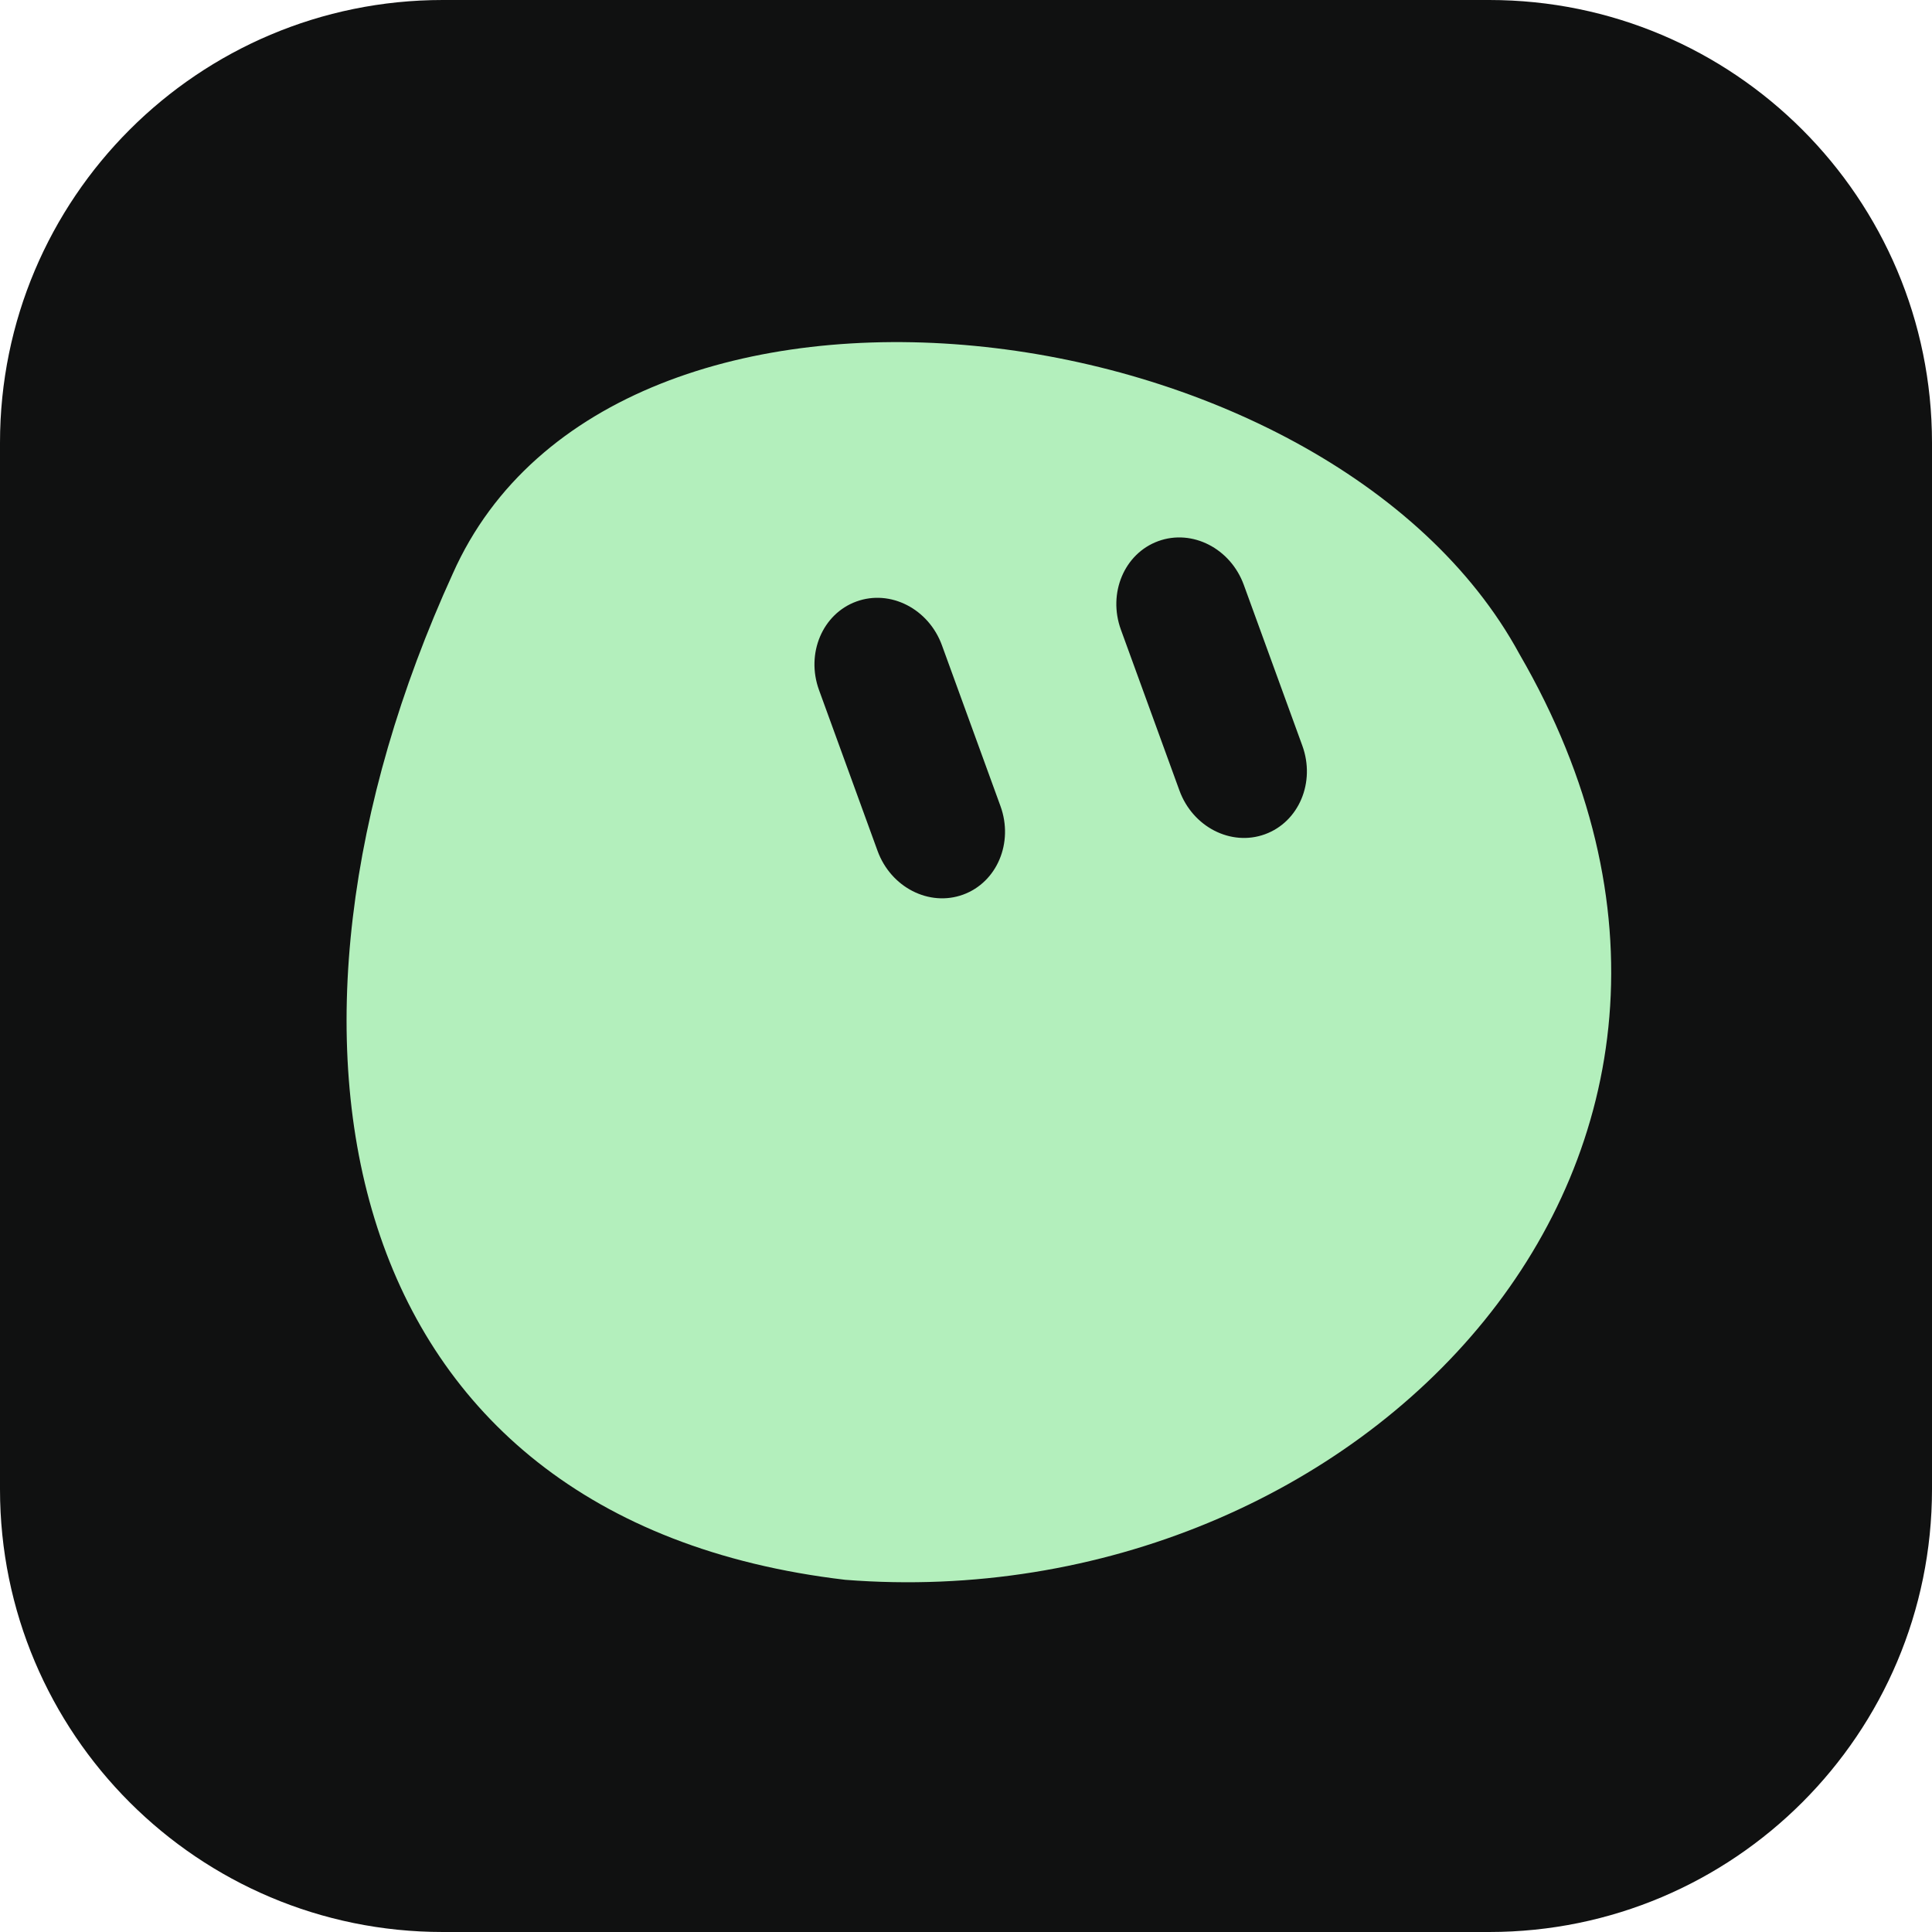
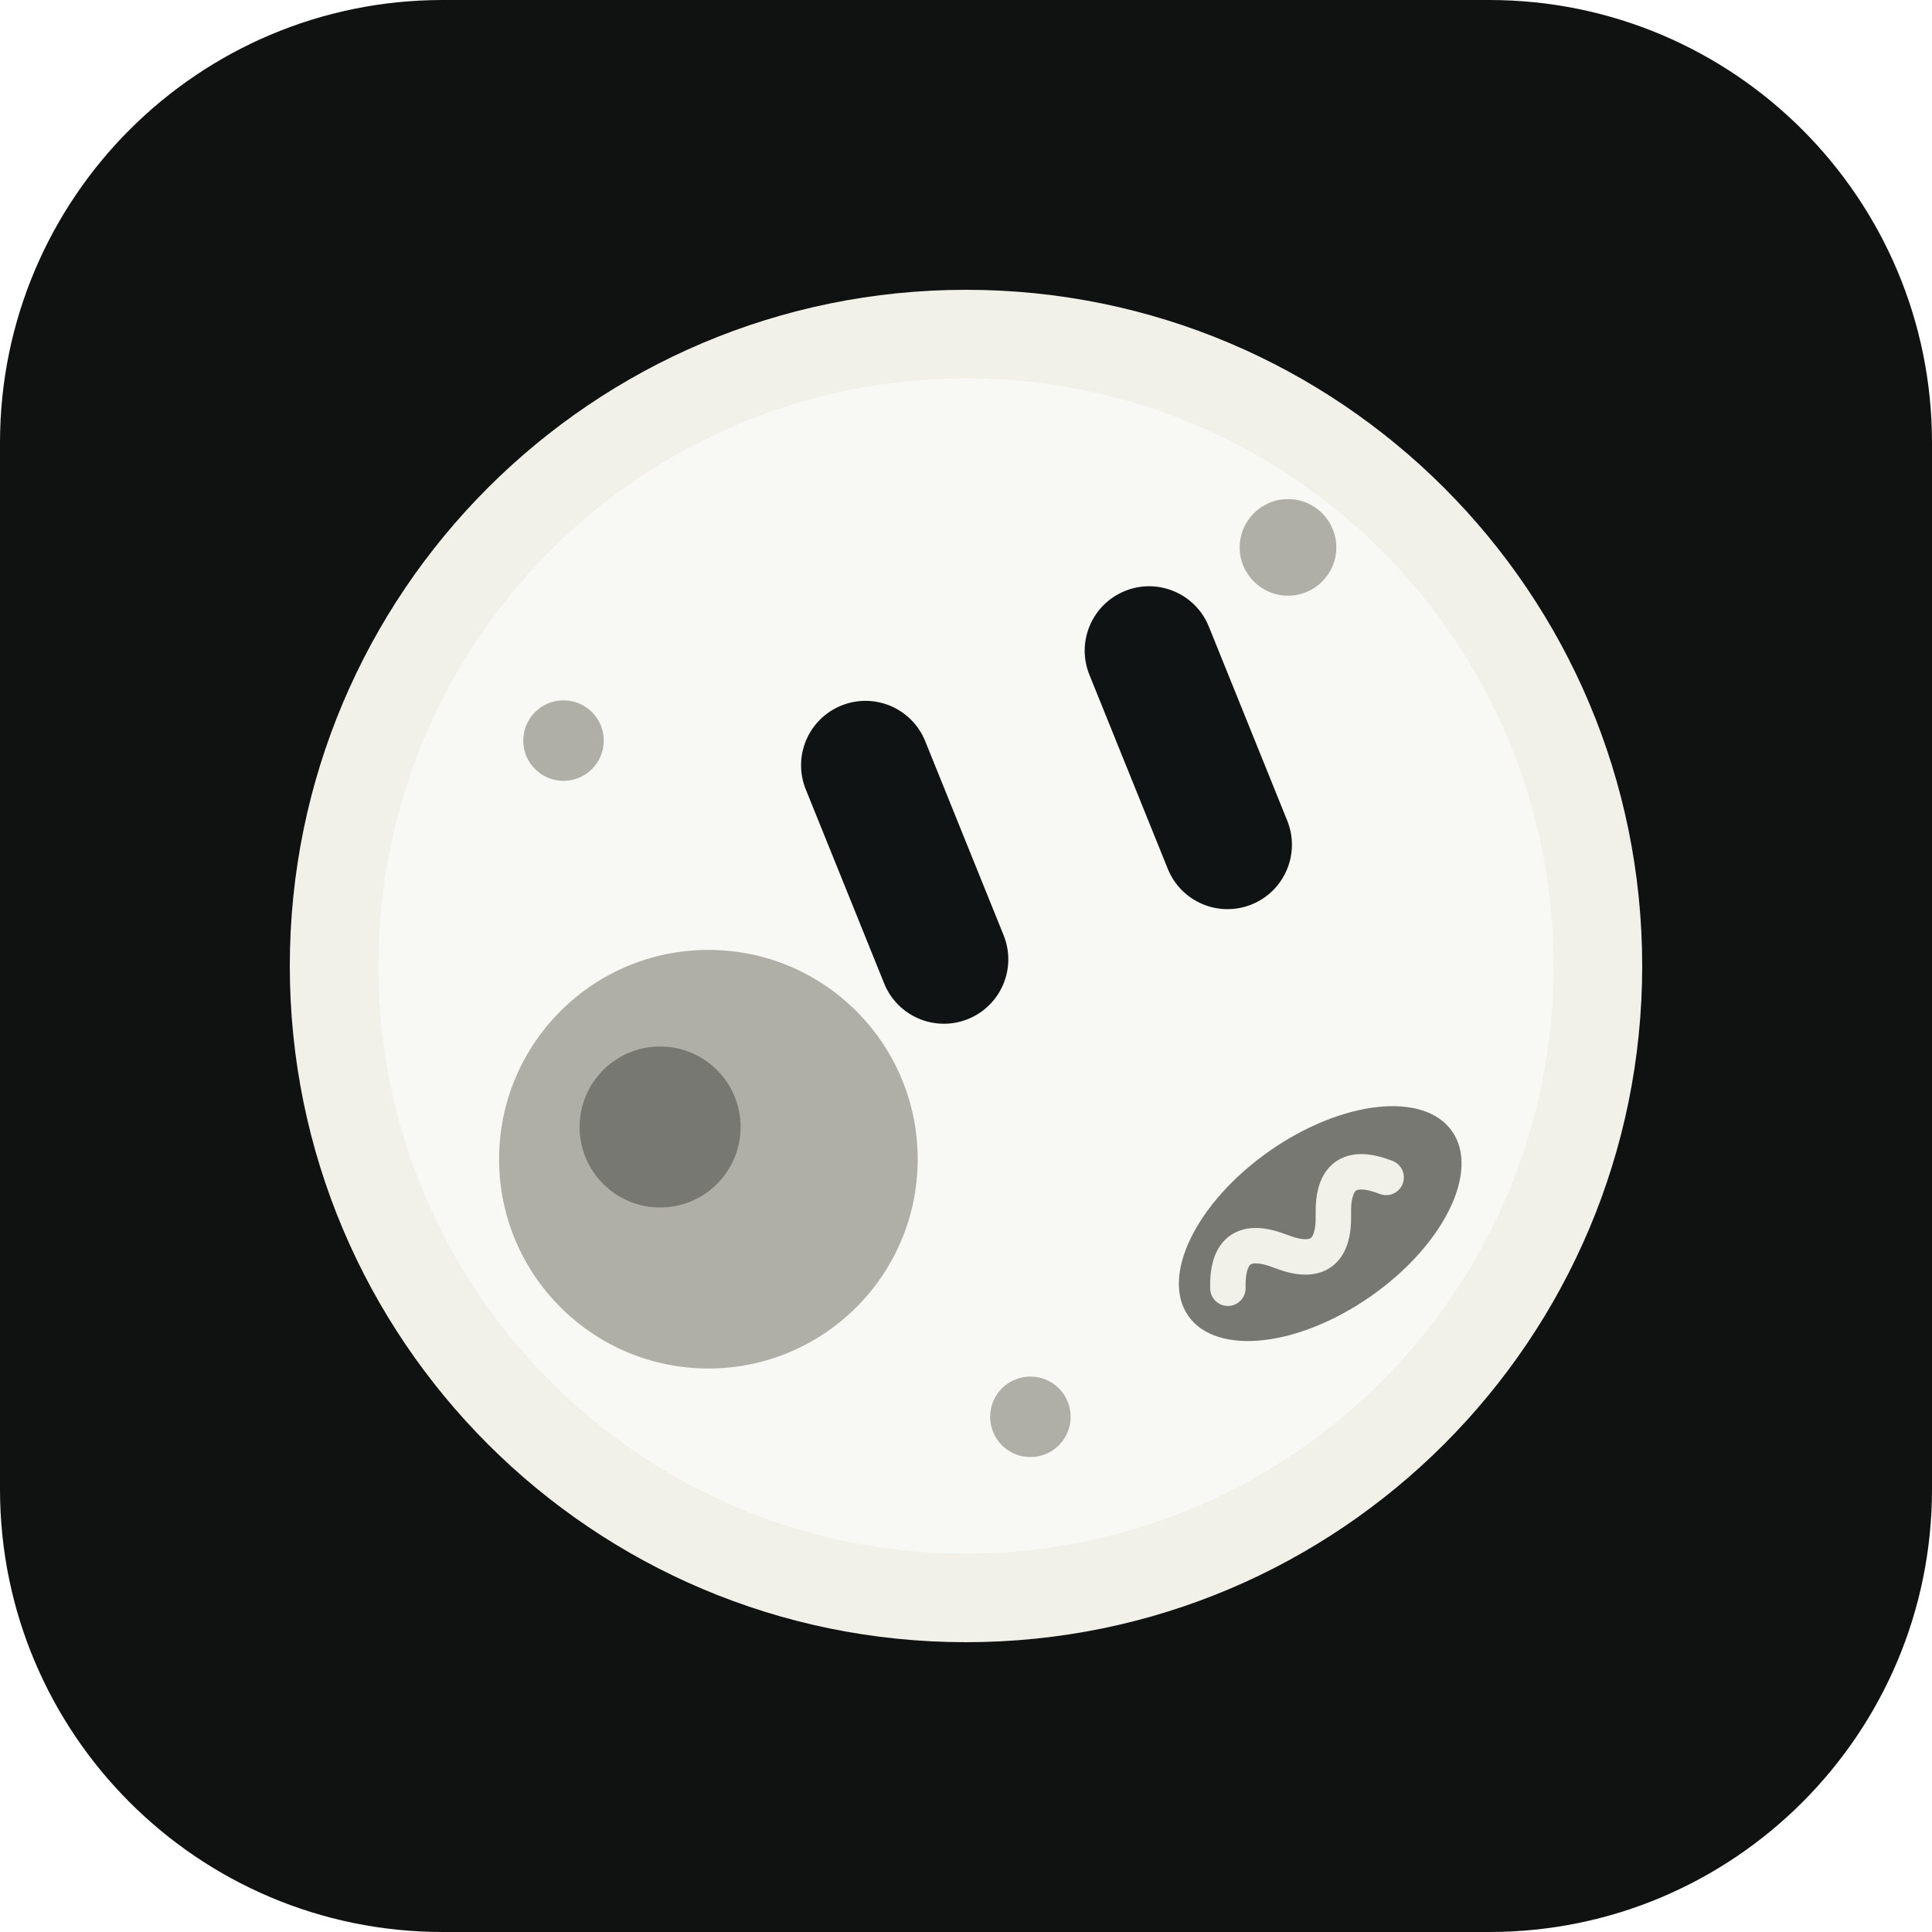
<svg xmlns="http://www.w3.org/2000/svg" viewBox="0 0 192 192">
  <rect width="192" height="192" rx="44" fill="#101111" />
-   <path d="M45 57C61 21 132 30 151 65C180 115 135 161 84 157C33 151 24 103 45 57Z" fill="#b3efbc" />
-   <rect x="79" y="62" width="13" height="31" rx="7" transform="rotate(-20 79 62)" fill="#101111" />
-   <rect x="109" y="56" width="13" height="31" rx="7" transform="rotate(-20 109 56)" fill="#101111" />
+   <g transform="translate(16 16) scale(1.6)">
+     <circle cx="50" cy="50" r="42" fill="#f1f0e9" />
+     <circle cx="50" cy="50" r="36.5" fill="#f8f8f5" />
+     <circle cx="34" cy="62" r="13" fill="#afafa7" />
+     <circle cx="31" cy="60" r="5" fill="#787872" />
+     <g transform="rotate(-35 72 66)">
+       <ellipse cx="72" cy="66" rx="10" ry="5.5" fill="#787872" />
+       <path d="M65 66q2-3 4 0t4 0t4 0" fill="none" stroke="#f1f0e9" stroke-width="2.2" stroke-linecap="round" />
+     </g>
+     <circle cx="70" cy="24" r="3" fill="#afafa7" />
+     <circle cx="25" cy="36" r="2.5" fill="#afafa7" />
+     <circle cx="54" cy="78" r="2.5" fill="#afafa7" />
+     <g transform="translate(55 40) rotate(-22)">
+       <rect x="-13.5" y="-10.5" width="8" height="21" rx="4" fill="#101313" />
+       <rect x="5.5" y="-10.5" width="8" height="21" rx="4" fill="#101313" />
+     </g>
+   </g>
</svg>
